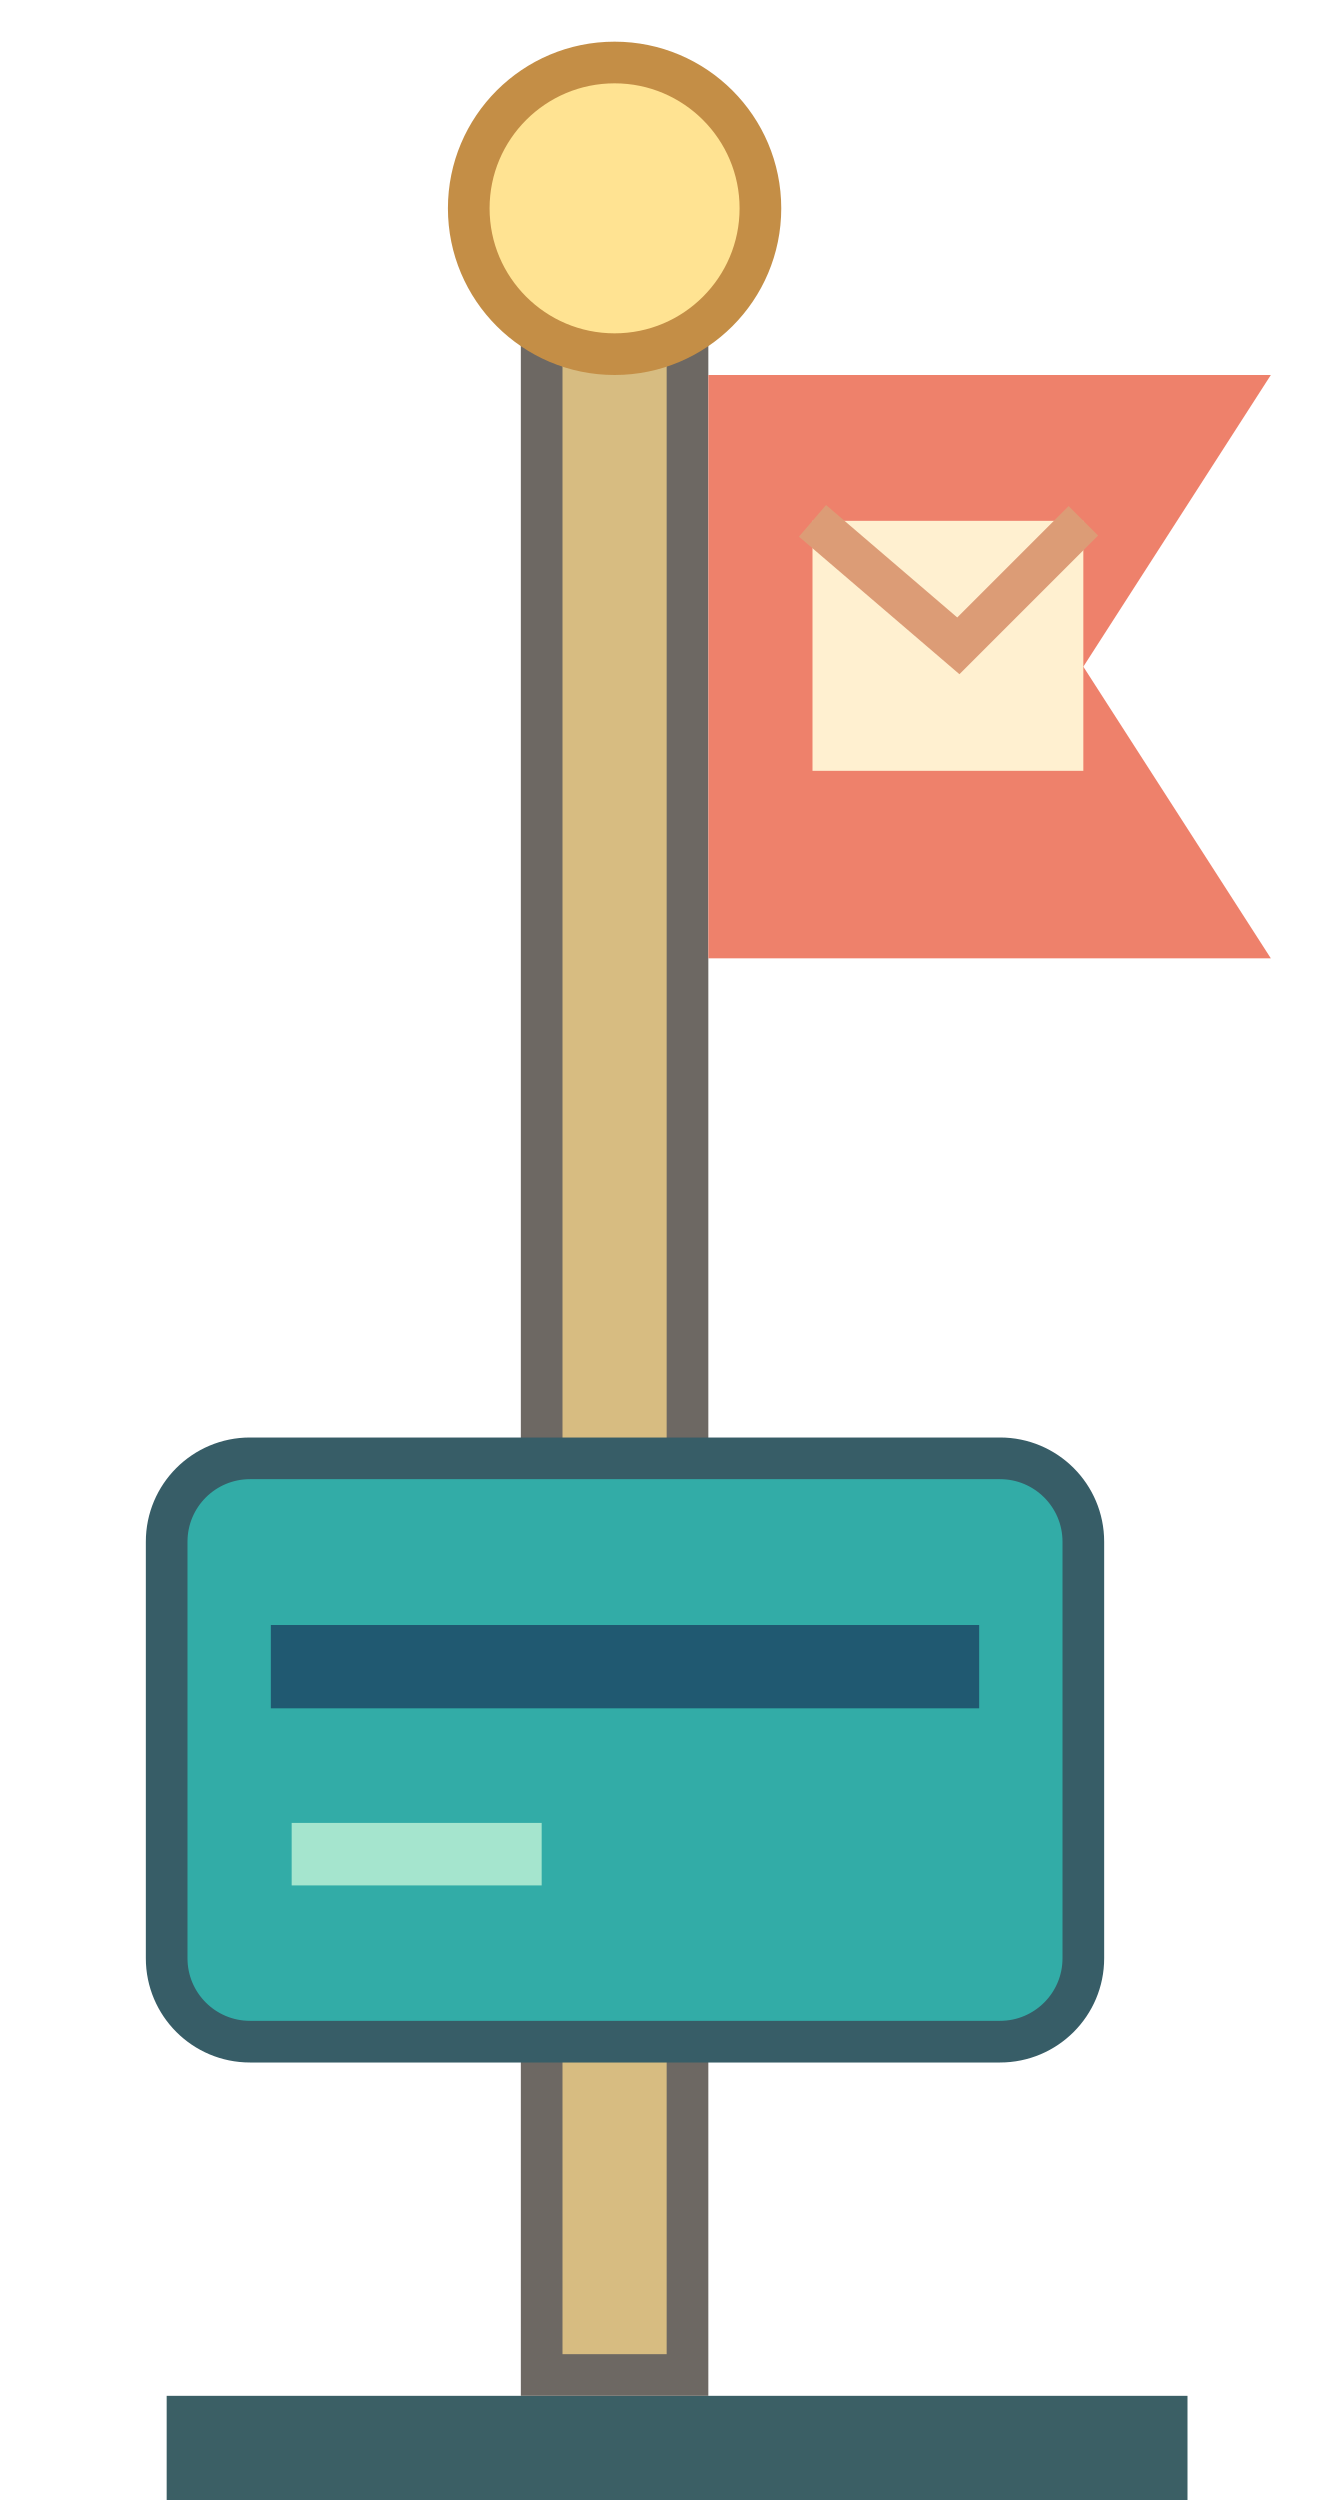
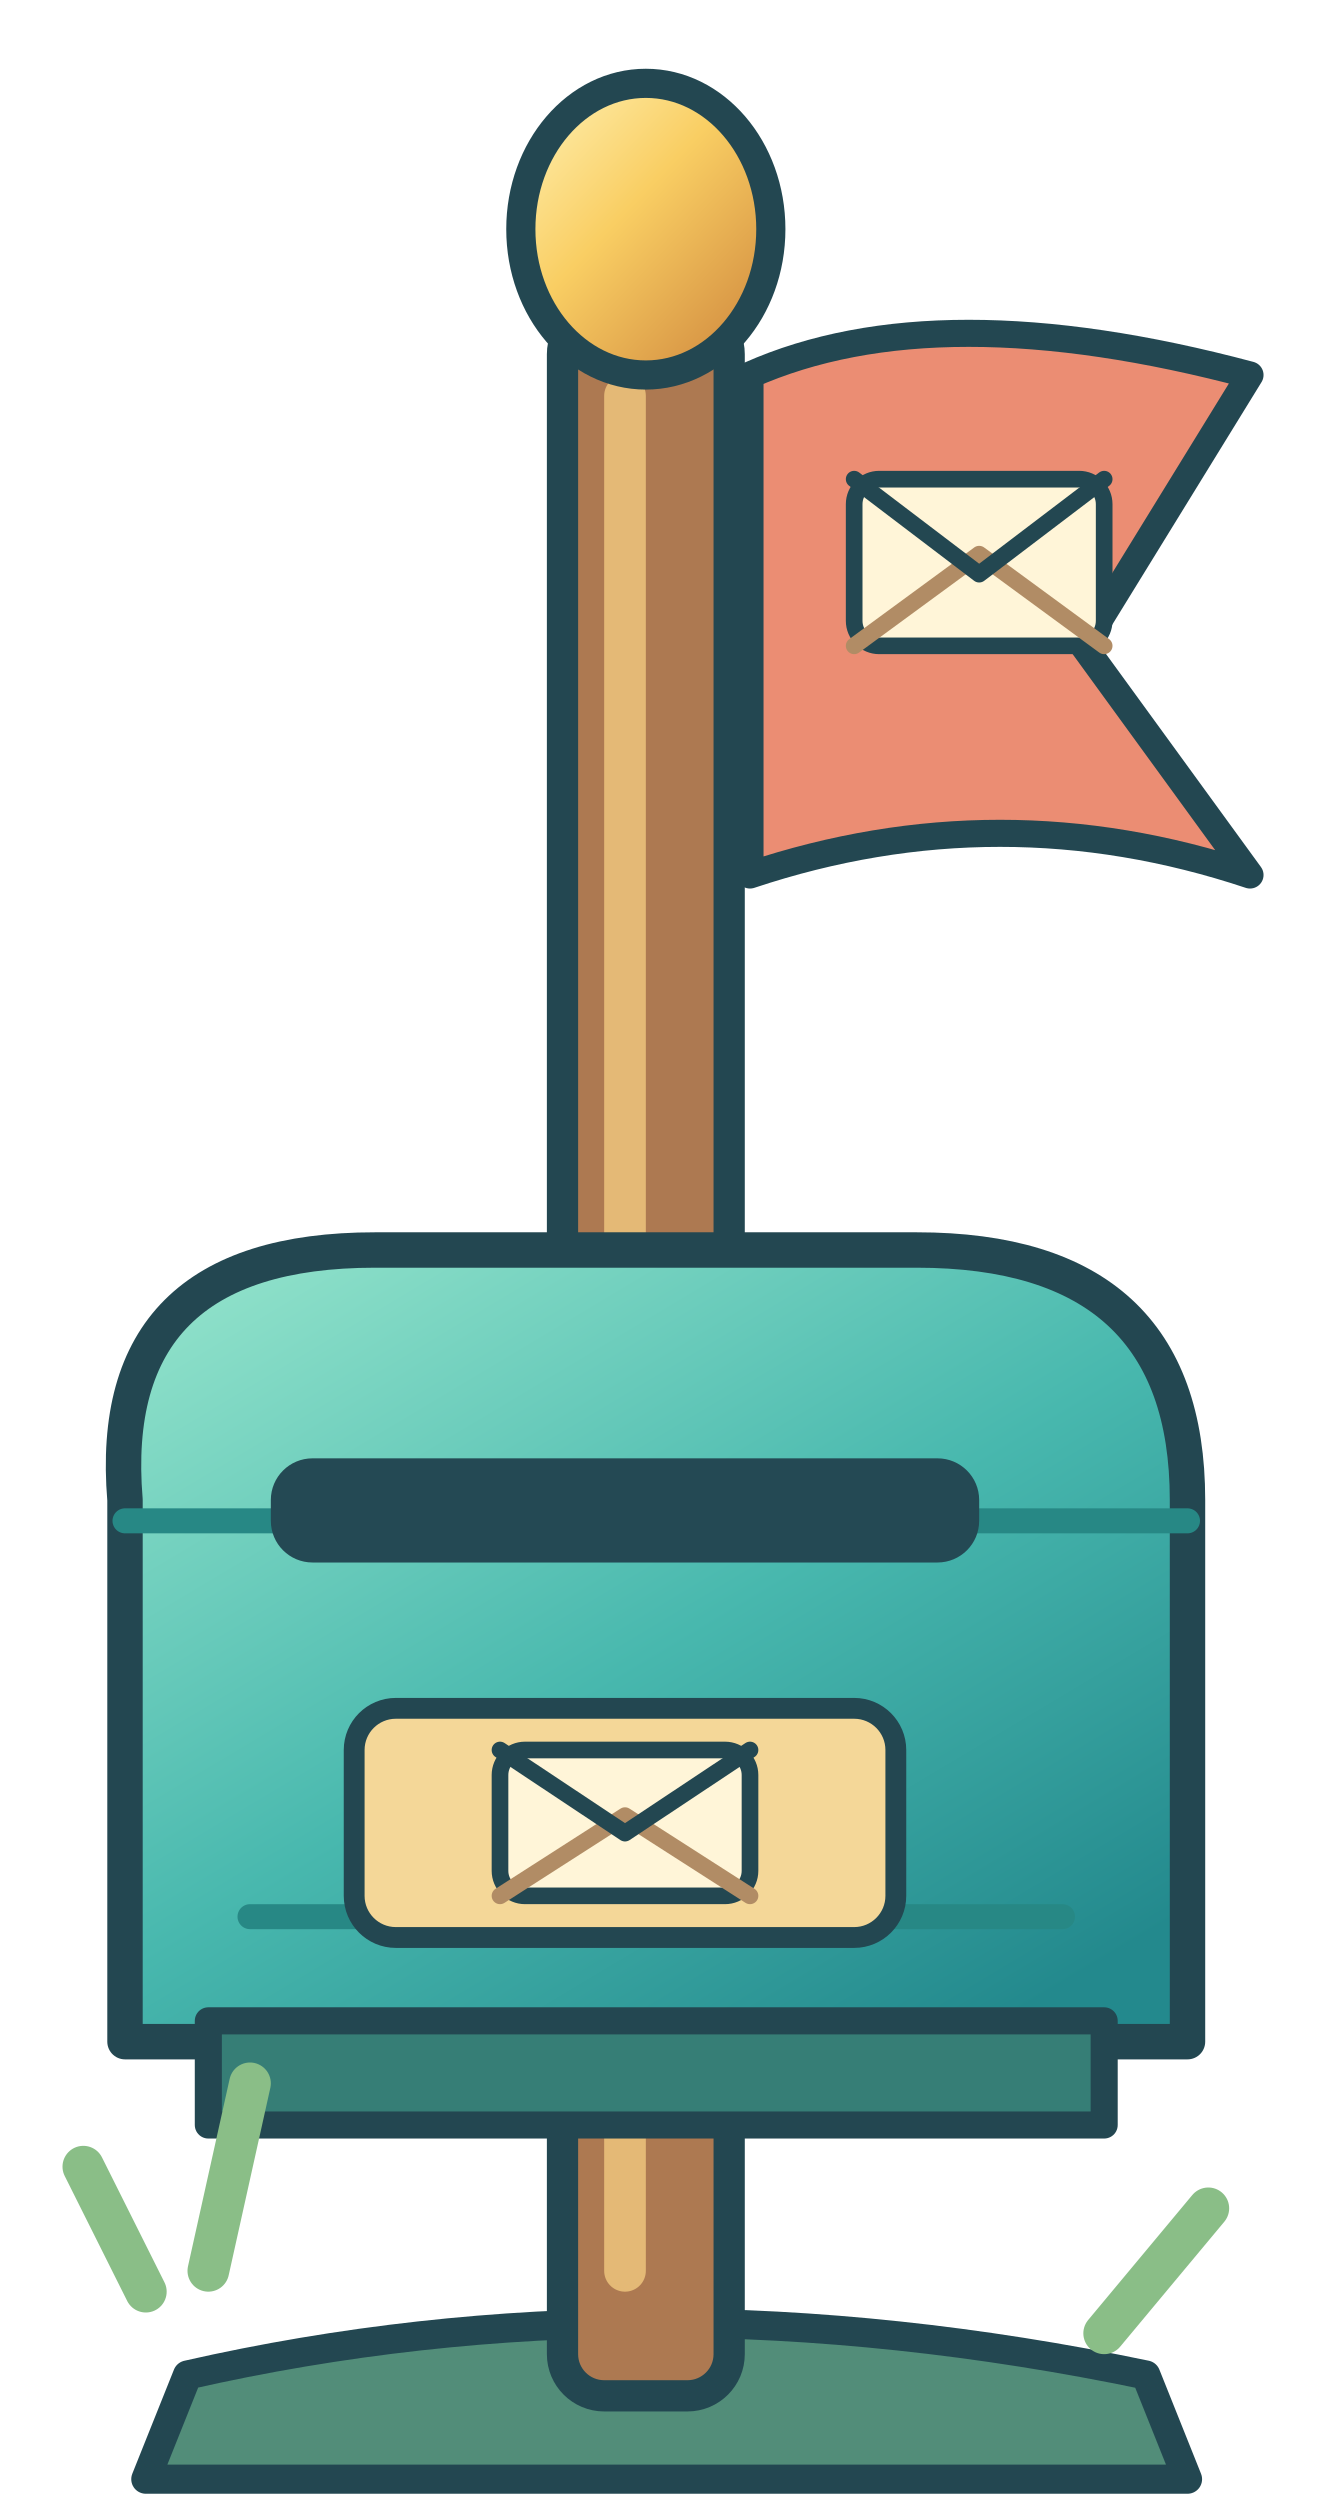
<svg xmlns="http://www.w3.org/2000/svg" width="64" height="120" viewBox="0 0 64 120">
-   <path d="M8 115h49v5H8z" fill="#3b5f65" />
-   <path d="M26 13h7v101h-7z" fill="#d7bc81" stroke="#6d6863" stroke-width="2" />
-   <circle cx="29.5" cy="10" r="7" fill="#ffe392" stroke="#c48e46" stroke-width="2" />
-   <path d="M34 18h27L52 32l9 14H34z" fill="#ee816b" />
-   <path d="M39 25h13v12H39z" fill="#fff0d0" />
-   <path d="M39 25l7 6 6-6" fill="none" stroke="#dc9c76" stroke-width="2" />
-   <rect x="8" y="70" width="44" height="28" rx="4" fill="#32aca7" stroke="#375d67" stroke-width="2" />
-   <path d="M13 78h34v4H13z" fill="#205971" />
-   <path d="M14 89h12" stroke="#a5e5ce" stroke-width="3" />
+   <defs>
+     <linearGradient id="coat" x1="0" y1="0" x2=".8" y2="1">
+       <stop stop-color="#ffe5a0" />
+       <stop offset=".5" stop-color="#f5bd59" />
+       <stop offset="1" stop-color="#d68c3a" />
+     </linearGradient>
+     <linearGradient id="teal" x1="0" y1="0" x2=".8" y2="1">
+       <stop stop-color="#98e6cd" />
+       <stop offset=".55" stop-color="#48b8ae" />
+       <stop offset="1" stop-color="#23898d" />
+     </linearGradient>
+     <linearGradient id="coral" x1="0" y1="0" x2=".8" y2="1">
+       <stop stop-color="#ffd09b" />
+       <stop offset=".55" stop-color="#ef9471" />
+       <stop offset="1" stop-color="#cf6658" />
+     </linearGradient>
+     <linearGradient id="skin" x1="0" y1="0" x2=".8" y2="1">
+       <stop stop-color="#fff0cb" />
+       <stop offset="1" stop-color="#eab18b" />
+     </linearGradient>
+     <linearGradient id="brass" x1="0" y1="0" x2=".9" y2="1">
+       <stop stop-color="#fff3b7" />
+       <stop offset=".45" stop-color="#f9ce63" />
+       <stop offset="1" stop-color="#cf873d" />
+     </linearGradient>
+     <linearGradient id="rock" x1="0" y1="0" x2=".8" y2="1">
+       <stop stop-color="#548895" />
+       <stop offset="1" stop-color="#294956" />
+     </linearGradient>
+     <linearGradient id="dirt" x1="0" y1="0" x2="0" y2="1">
+       <stop stop-color="#bc8865" />
+       <stop offset="1" stop-color="#916753" />
+     </linearGradient>
+   </defs>
+   <path d="M9 114Q31 109 55 114l2 5H7Z" fill="#528d79" stroke="#234751" stroke-width="1.4" stroke-linecap="round" stroke-linejoin="round" />
+   <rect x="27" y="15" width="8" height="100" rx="2" fill="#ad7951" stroke="#234751" stroke-width="1.5" />
+   <path d="M30 19v90" fill="none" stroke="#e4b976" stroke-width="2" stroke-linecap="round" stroke-linejoin="round" />
+   <ellipse cx="31" cy="11" rx="6" ry="7" fill="url(#brass)" stroke="#234751" stroke-width="1.4" />
+   <path d="M36 18Q45 14 60 18l-8 13 8 11q-12-4-24 0Z" fill="#eb8d73" stroke="#234751" stroke-width="1.3" stroke-linecap="round" stroke-linejoin="round" />
+   <rect x="41" y="23" width="12" height="8" rx="1.2" fill="#fff5d8" stroke="#234751" stroke-width="0.8" />
+   <path d="M41 31l6.0 -4.4 6.0 4.4" fill="none" stroke="#b18c65" stroke-width="0.8" stroke-linecap="round" stroke-linejoin="round" />
+   <path d="M41 23l6.0 4.56 6.0 -4.56" fill="none" stroke="#234751" stroke-width="0.8" stroke-linecap="round" stroke-linejoin="round" />
+   <path d="M6 72Q5 60 18 60h26q13 0 13 12v26H6Z" fill="url(#teal)" stroke="#234751" stroke-width="1.7" stroke-linecap="round" stroke-linejoin="round" />
+   <path d="M6 73h51M12 92h39" fill="none" stroke="#278885" stroke-width="1.2" stroke-linecap="round" stroke-linejoin="round" />
+   <rect x="13" y="70" width="34" height="5" rx="2" fill="#244954" stroke="none" stroke-width="1.5" />
+   <rect x="17" y="82" width="26" height="11" rx="2" fill="#f4d798" stroke="#234751" stroke-width="1" />
+   <rect x="24" y="84" width="12" height="7" rx="1.2" fill="#fff5d8" stroke="#234751" stroke-width="0.8" />
+   <path d="M24 91l6.0 -3.85 6.0 3.85" fill="none" stroke="#b18c65" stroke-width="0.8" stroke-linecap="round" stroke-linejoin="round" />
+   <path d="M24 84l6.0 3.99 6.0 -3.99" fill="none" stroke="#234751" stroke-width="0.8" stroke-linecap="round" stroke-linejoin="round" />
+   <path d="M10 97h43v5H10Z" fill="#367e76" stroke="#234751" stroke-width="1.3" stroke-linecap="round" stroke-linejoin="round" />
+   <path d="M7 110l-3-6m6 5 2-9m41 12 5-6" fill="none" stroke="#8abe87" stroke-width="2" stroke-linecap="round" stroke-linejoin="round" />
</svg>
